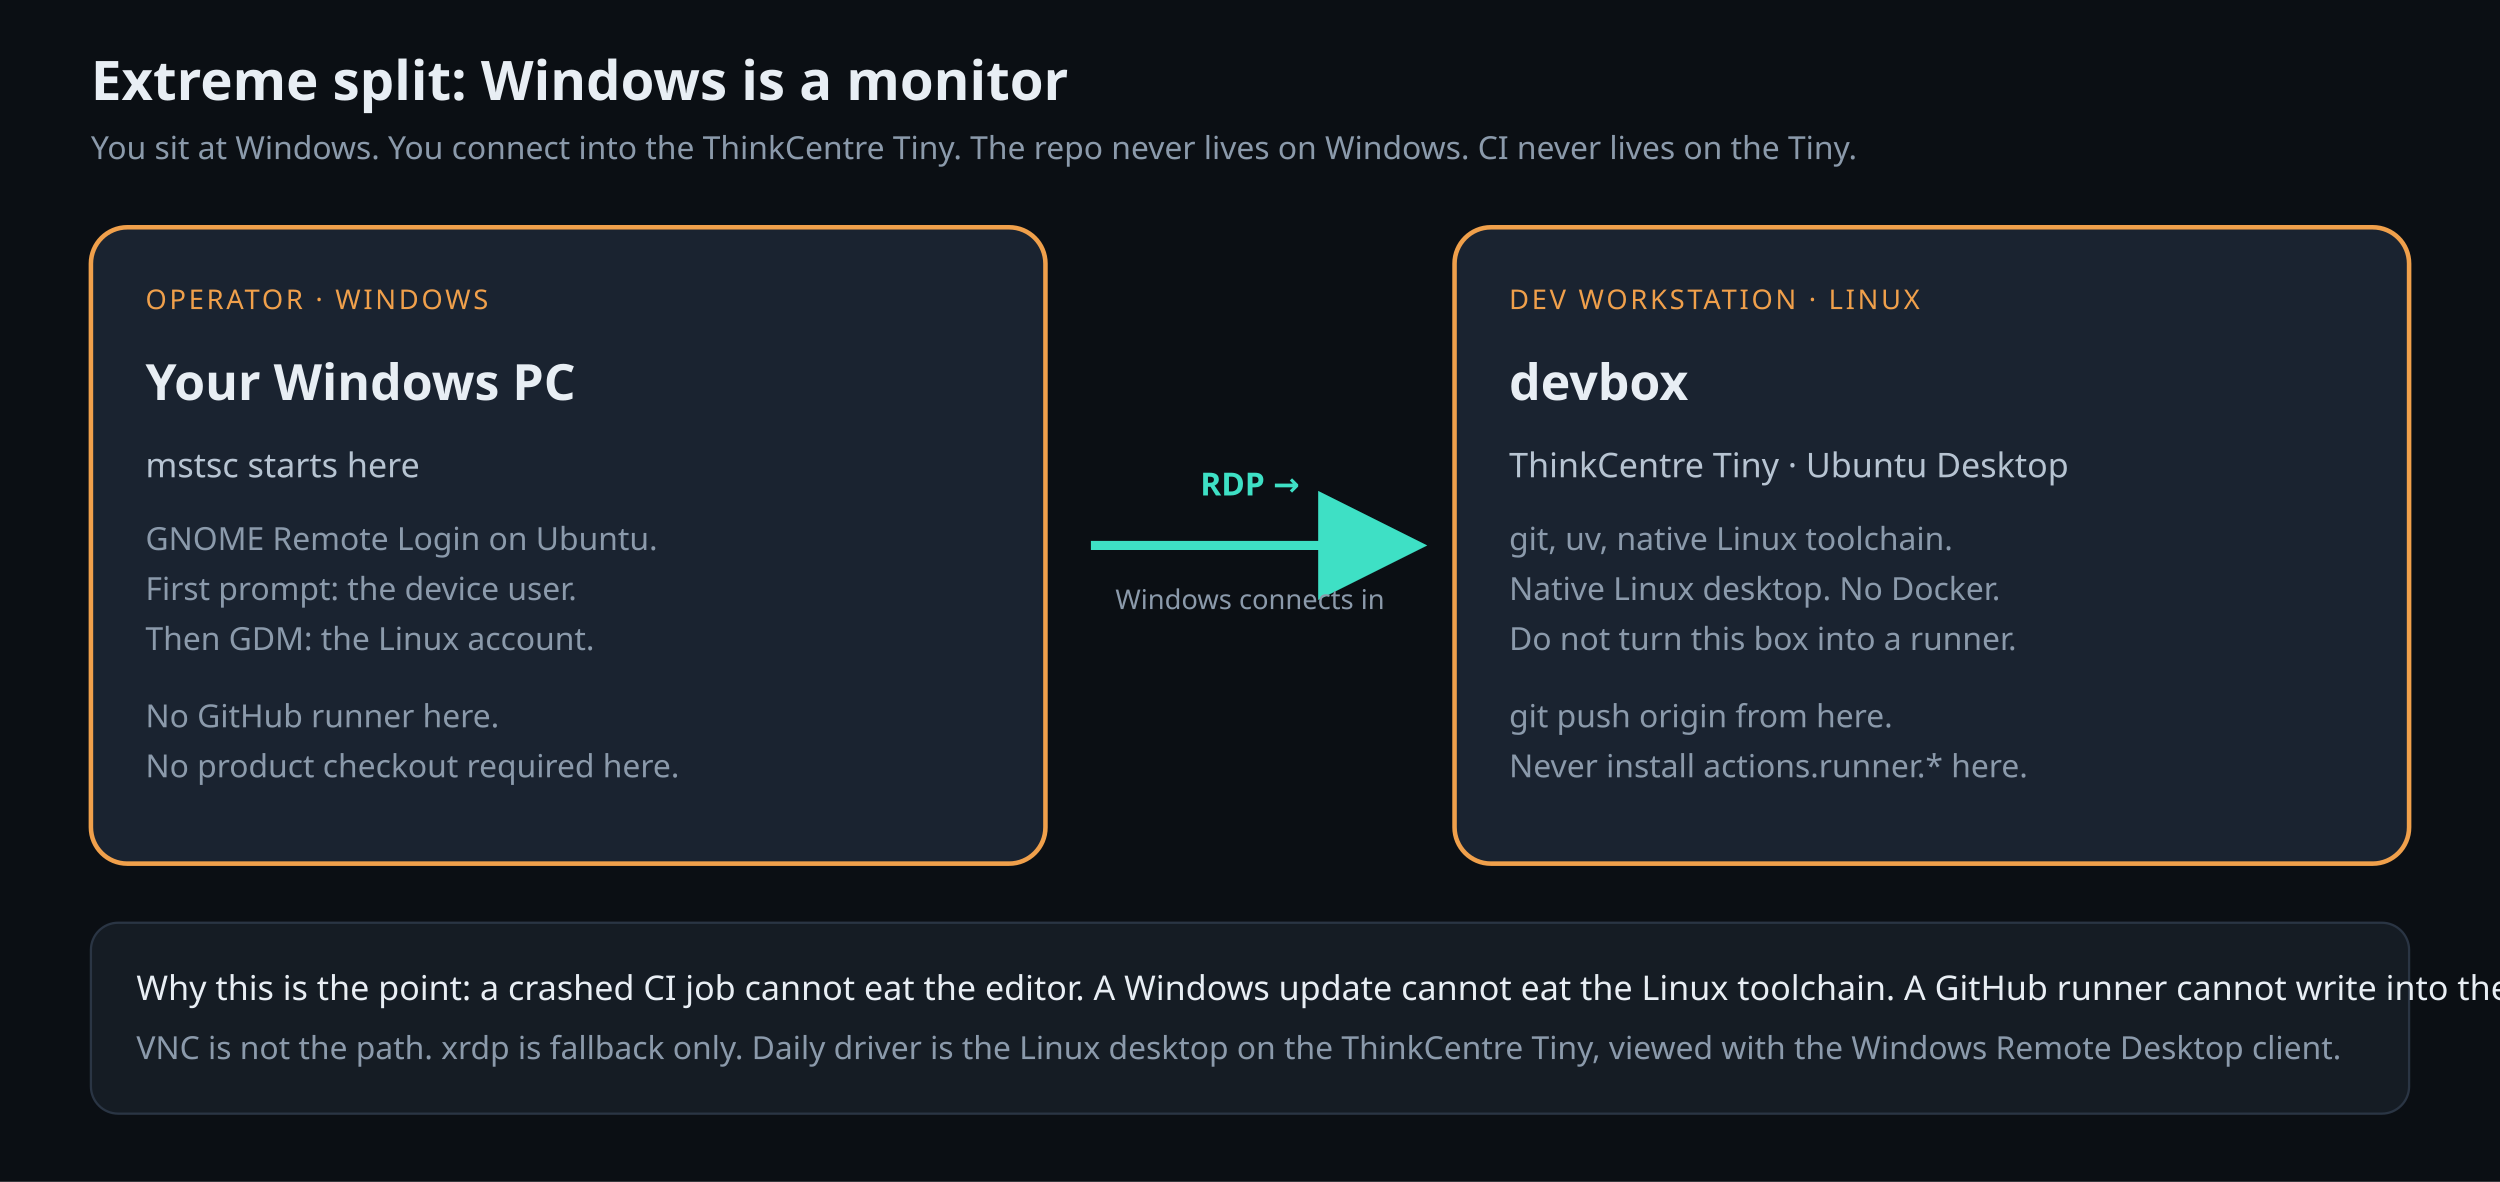
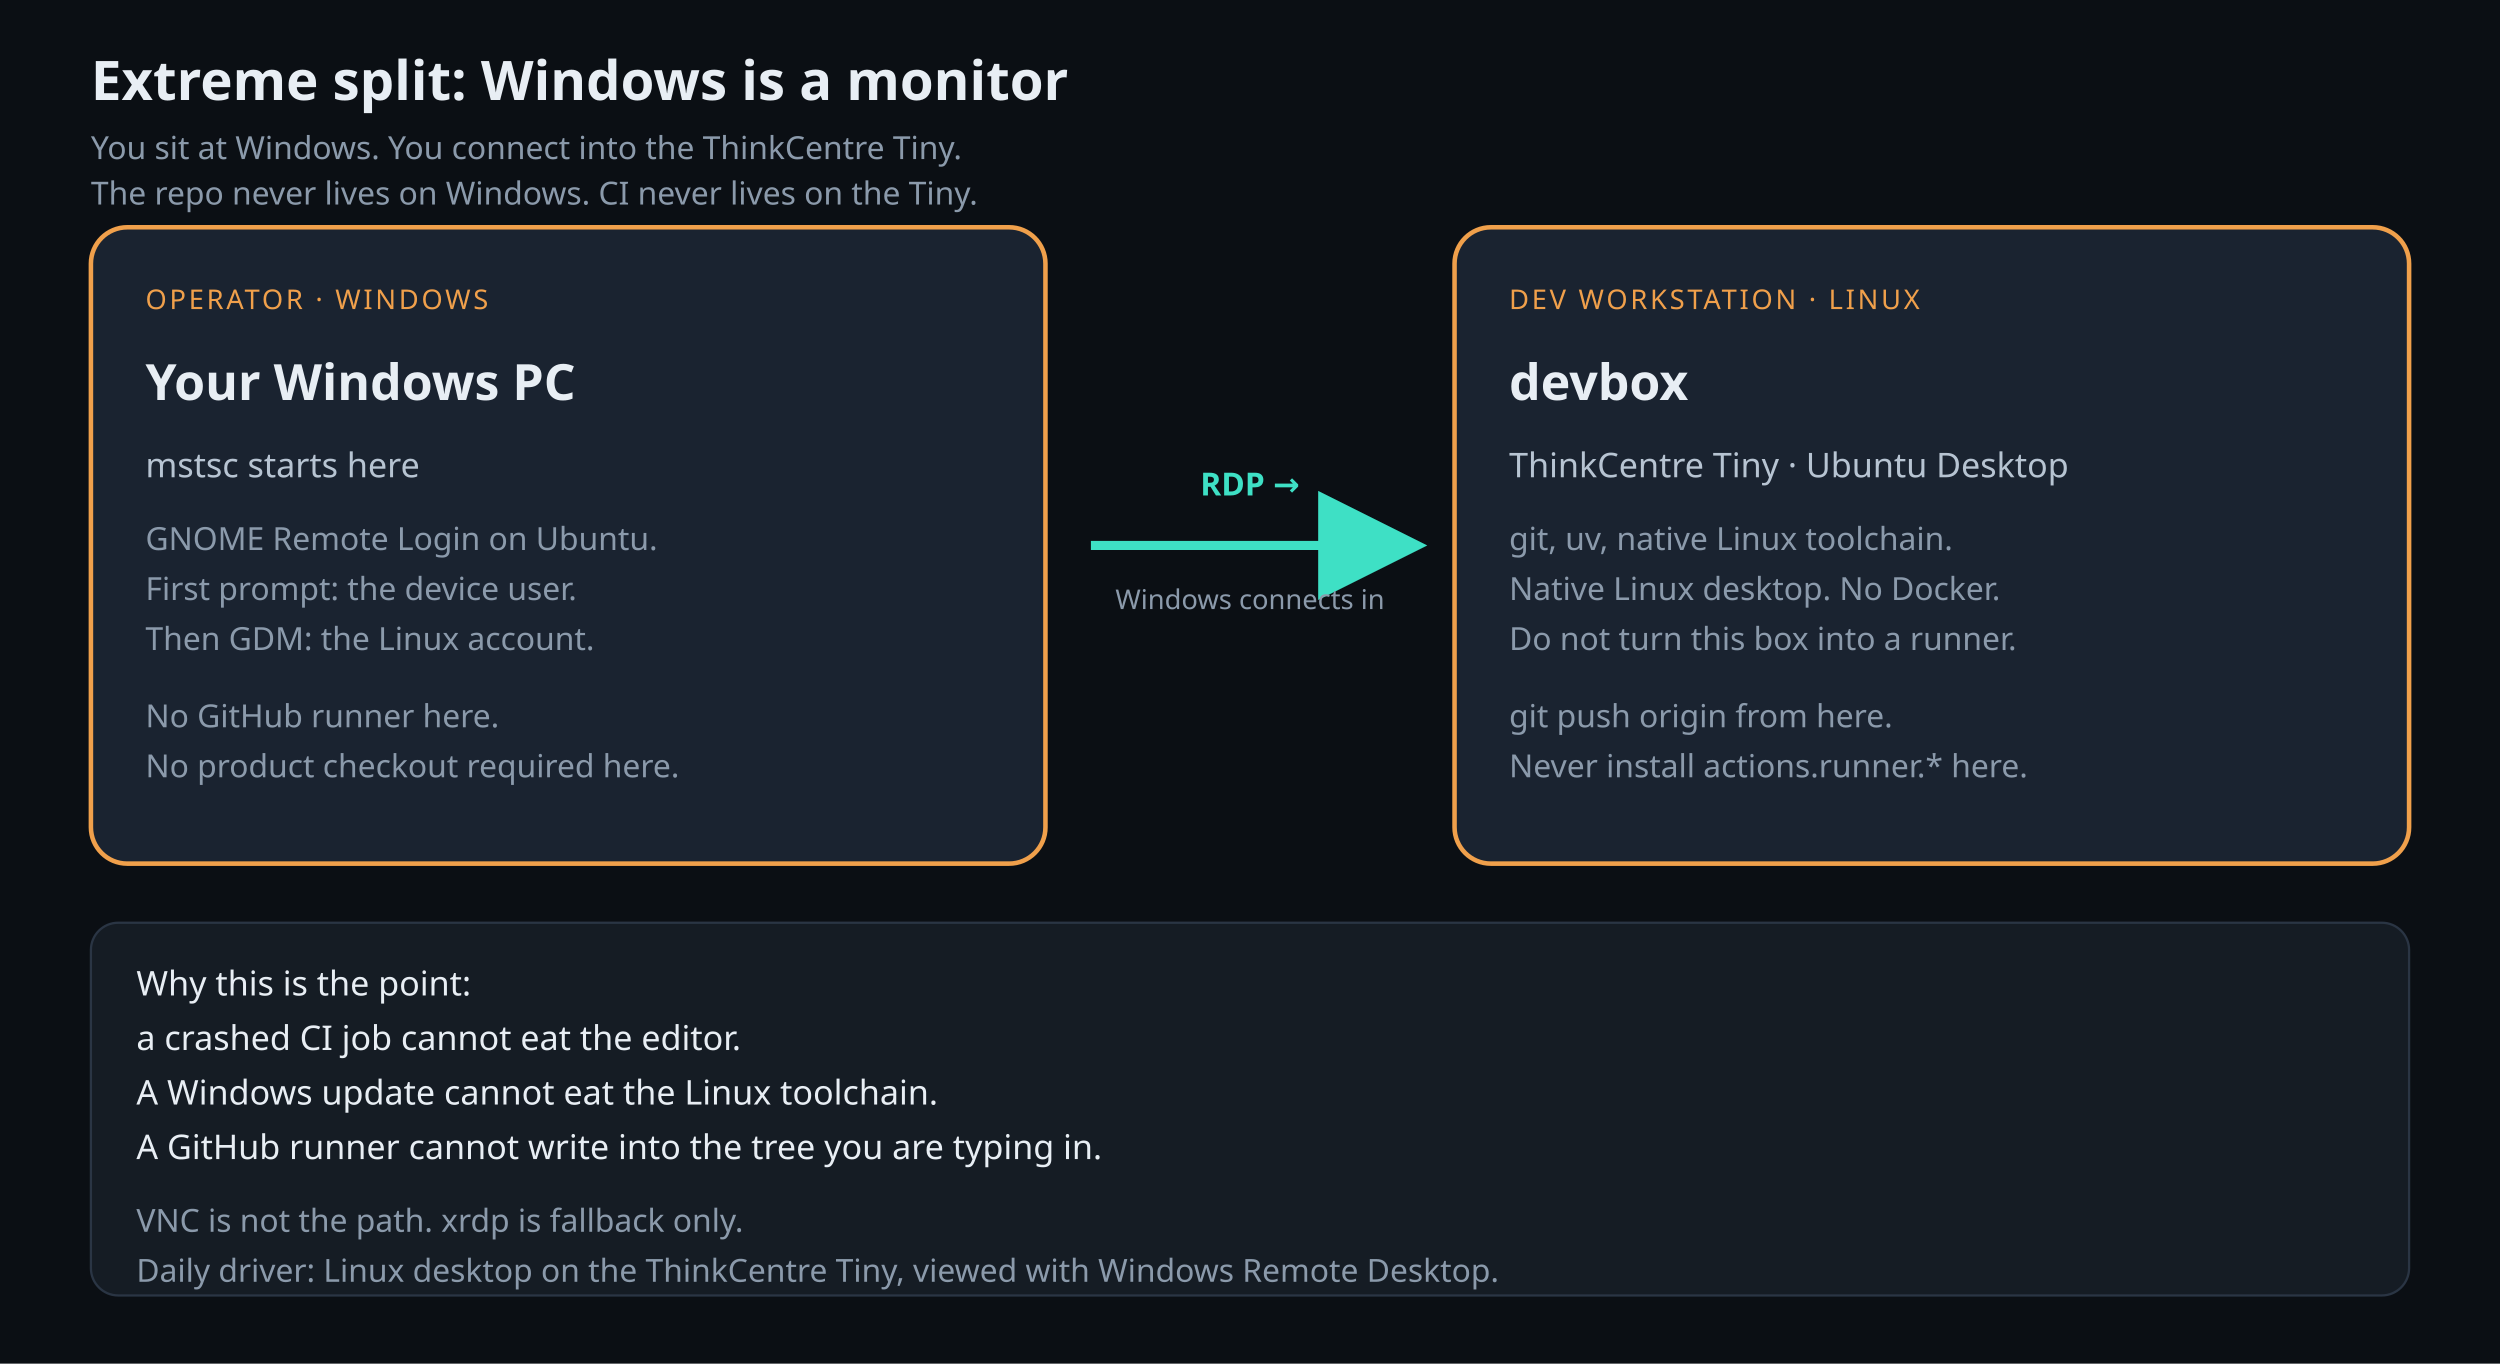
- <svg xmlns="http://www.w3.org/2000/svg" viewBox="0 0 1100 520" role="img" aria-labelledby="t4 d4">
+ <svg xmlns="http://www.w3.org/2000/svg" viewBox="0 0 1100 600" role="img" aria-labelledby="t4 d4">
  <defs>
    <marker id="rdparr" markerWidth="12" markerHeight="12" refX="10" refY="6" orient="auto">
      <path d="M0,0 L12,6 L0,12 z" fill="#3ee0c5" />
    </marker>
  </defs>
-   <rect width="1100" height="520" fill="#0b0f14" />
+   <rect width="1100" height="600" fill="#0b0f14" />
  <text x="40" y="44" fill="#e8eef4" font-family="Segoe UI, system-ui, sans-serif" font-size="24" font-weight="700">Extreme split: Windows is a monitor</text>
-   <text x="40" y="70" fill="#8b9aab" font-family="Segoe UI, system-ui, sans-serif" font-size="14">You sit at Windows. You connect into the ThinkCentre Tiny. The repo never lives on Windows. CI never lives on the Tiny.</text>
+   <text x="40" y="70" fill="#8b9aab" font-family="Segoe UI, system-ui, sans-serif" font-size="14">You sit at Windows. You connect into the ThinkCentre Tiny.</text>
+   <text x="40" y="90" fill="#8b9aab" font-family="Segoe UI, system-ui, sans-serif" font-size="14">The repo never lives on Windows. CI never lives on the Tiny.</text>
  <g font-family="Segoe UI, system-ui, sans-serif">
    <rect x="40" y="100" rx="16" width="420" height="280" fill="#1a2330" stroke="#f0a04b" stroke-width="2" />
    <text x="64" y="136" fill="#f0a04b" font-size="12" letter-spacing="1.2">OPERATOR · WINDOWS</text>
    <text x="64" y="176" fill="#e8eef4" font-size="22" font-weight="700">Your Windows PC</text>
    <text x="64" y="210" fill="#b7c4d2" font-size="15">mstsc starts here</text>
    <text x="64" y="242" fill="#8b9aab" font-size="14">GNOME Remote Login on Ubuntu.</text>
    <text x="64" y="264" fill="#8b9aab" font-size="14">First prompt: the device user.</text>
    <text x="64" y="286" fill="#8b9aab" font-size="14">Then GDM: the Linux account.</text>
    <text x="64" y="320" fill="#8b9aab" font-size="14">No GitHub runner here.</text>
    <text x="64" y="342" fill="#8b9aab" font-size="14">No product checkout required here.</text>
    <rect x="640" y="100" rx="16" width="420" height="280" fill="#1a2330" stroke="#f0a04b" stroke-width="2" />
    <text x="664" y="136" fill="#f0a04b" font-size="12" letter-spacing="1.2">DEV WORKSTATION · LINUX</text>
    <text x="664" y="176" fill="#e8eef4" font-size="22" font-weight="700">devbox</text>
    <text x="664" y="210" fill="#b7c4d2" font-size="15">ThinkCentre Tiny · Ubuntu Desktop</text>
    <text x="664" y="242" fill="#8b9aab" font-size="14">git, uv, native Linux toolchain.</text>
    <text x="664" y="264" fill="#8b9aab" font-size="14">Native Linux desktop. No Docker.</text>
    <text x="664" y="286" fill="#8b9aab" font-size="14">Do not turn this box into a runner.</text>
    <text x="664" y="320" fill="#8b9aab" font-size="14">git push origin  from here.</text>
    <text x="664" y="342" fill="#8b9aab" font-size="14">Never install actions.runner.* here.</text>
  </g>
  <line x1="480" y1="240" x2="620" y2="240" stroke="#3ee0c5" stroke-width="4" marker-end="url(#rdparr)" />
  <text x="550" y="218" text-anchor="middle" fill="#3ee0c5" font-family="Segoe UI, system-ui, sans-serif" font-size="14" font-weight="700">RDP →</text>
  <text x="550" y="268" text-anchor="middle" fill="#8b9aab" font-family="Segoe UI, system-ui, sans-serif" font-size="12">Windows connects in</text>
-   <rect x="40" y="406" rx="12" width="1020" height="84" fill="#151c24" stroke="#2a3544" />
-   <text x="60" y="440" fill="#e8eef4" font-family="Segoe UI, system-ui, sans-serif" font-size="15">Why this is the point: a crashed CI job cannot eat the editor. A Windows update cannot eat the Linux toolchain. A GitHub runner cannot write into the tree you are typing in.</text>
-   <text x="60" y="466" fill="#8b9aab" font-family="Segoe UI, system-ui, sans-serif" font-size="14">VNC is not the path. xrdp is fallback only. Daily driver is the Linux desktop on the ThinkCentre Tiny, viewed with the Windows Remote Desktop client.</text>
+   <rect x="40" y="406" rx="12" width="1020" height="164" fill="#151c24" stroke="#2a3544" />
+   <text x="60" y="438" fill="#e8eef4" font-family="Segoe UI, system-ui, sans-serif" font-size="15">Why this is the point:</text>
+   <text x="60" y="462" fill="#e8eef4" font-family="Segoe UI, system-ui, sans-serif" font-size="15">a crashed CI job cannot eat the editor.</text>
+   <text x="60" y="486" fill="#e8eef4" font-family="Segoe UI, system-ui, sans-serif" font-size="15">A Windows update cannot eat the Linux toolchain.</text>
+   <text x="60" y="510" fill="#e8eef4" font-family="Segoe UI, system-ui, sans-serif" font-size="15">A GitHub runner cannot write into the tree you are typing in.</text>
+   <text x="60" y="542" fill="#8b9aab" font-family="Segoe UI, system-ui, sans-serif" font-size="14">VNC is not the path. xrdp is fallback only.</text>
+   <text x="60" y="564" fill="#8b9aab" font-family="Segoe UI, system-ui, sans-serif" font-size="14">Daily driver: Linux desktop on the ThinkCentre Tiny, viewed with Windows Remote Desktop.</text>
</svg>
